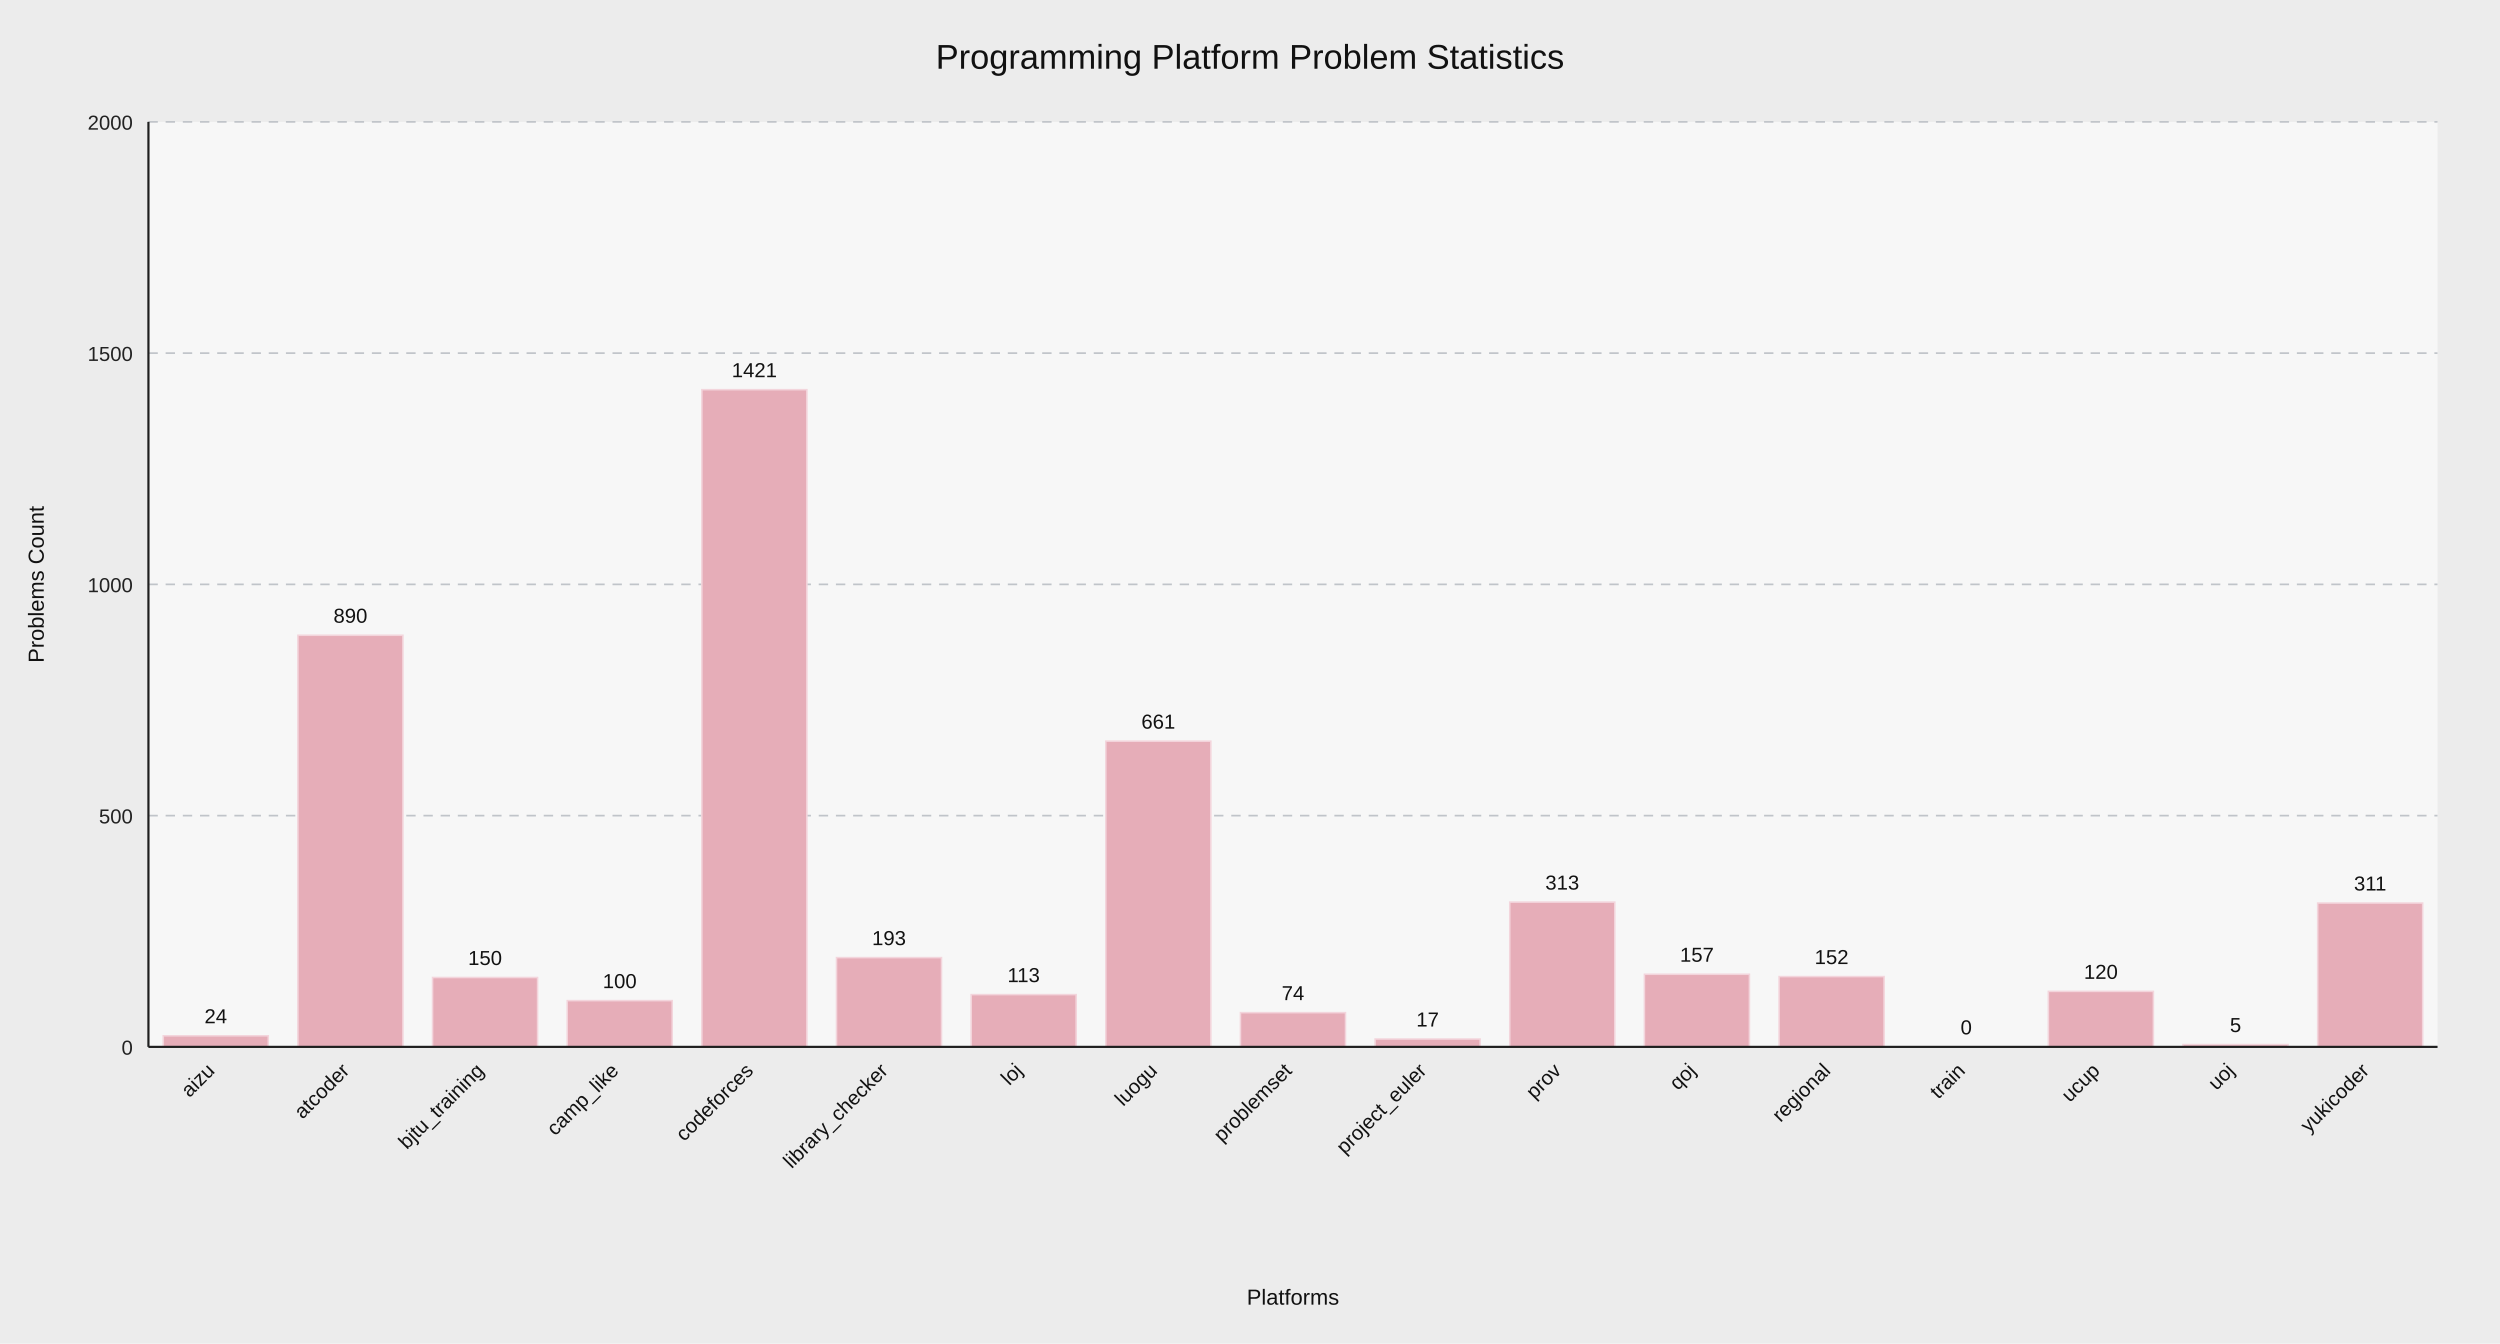
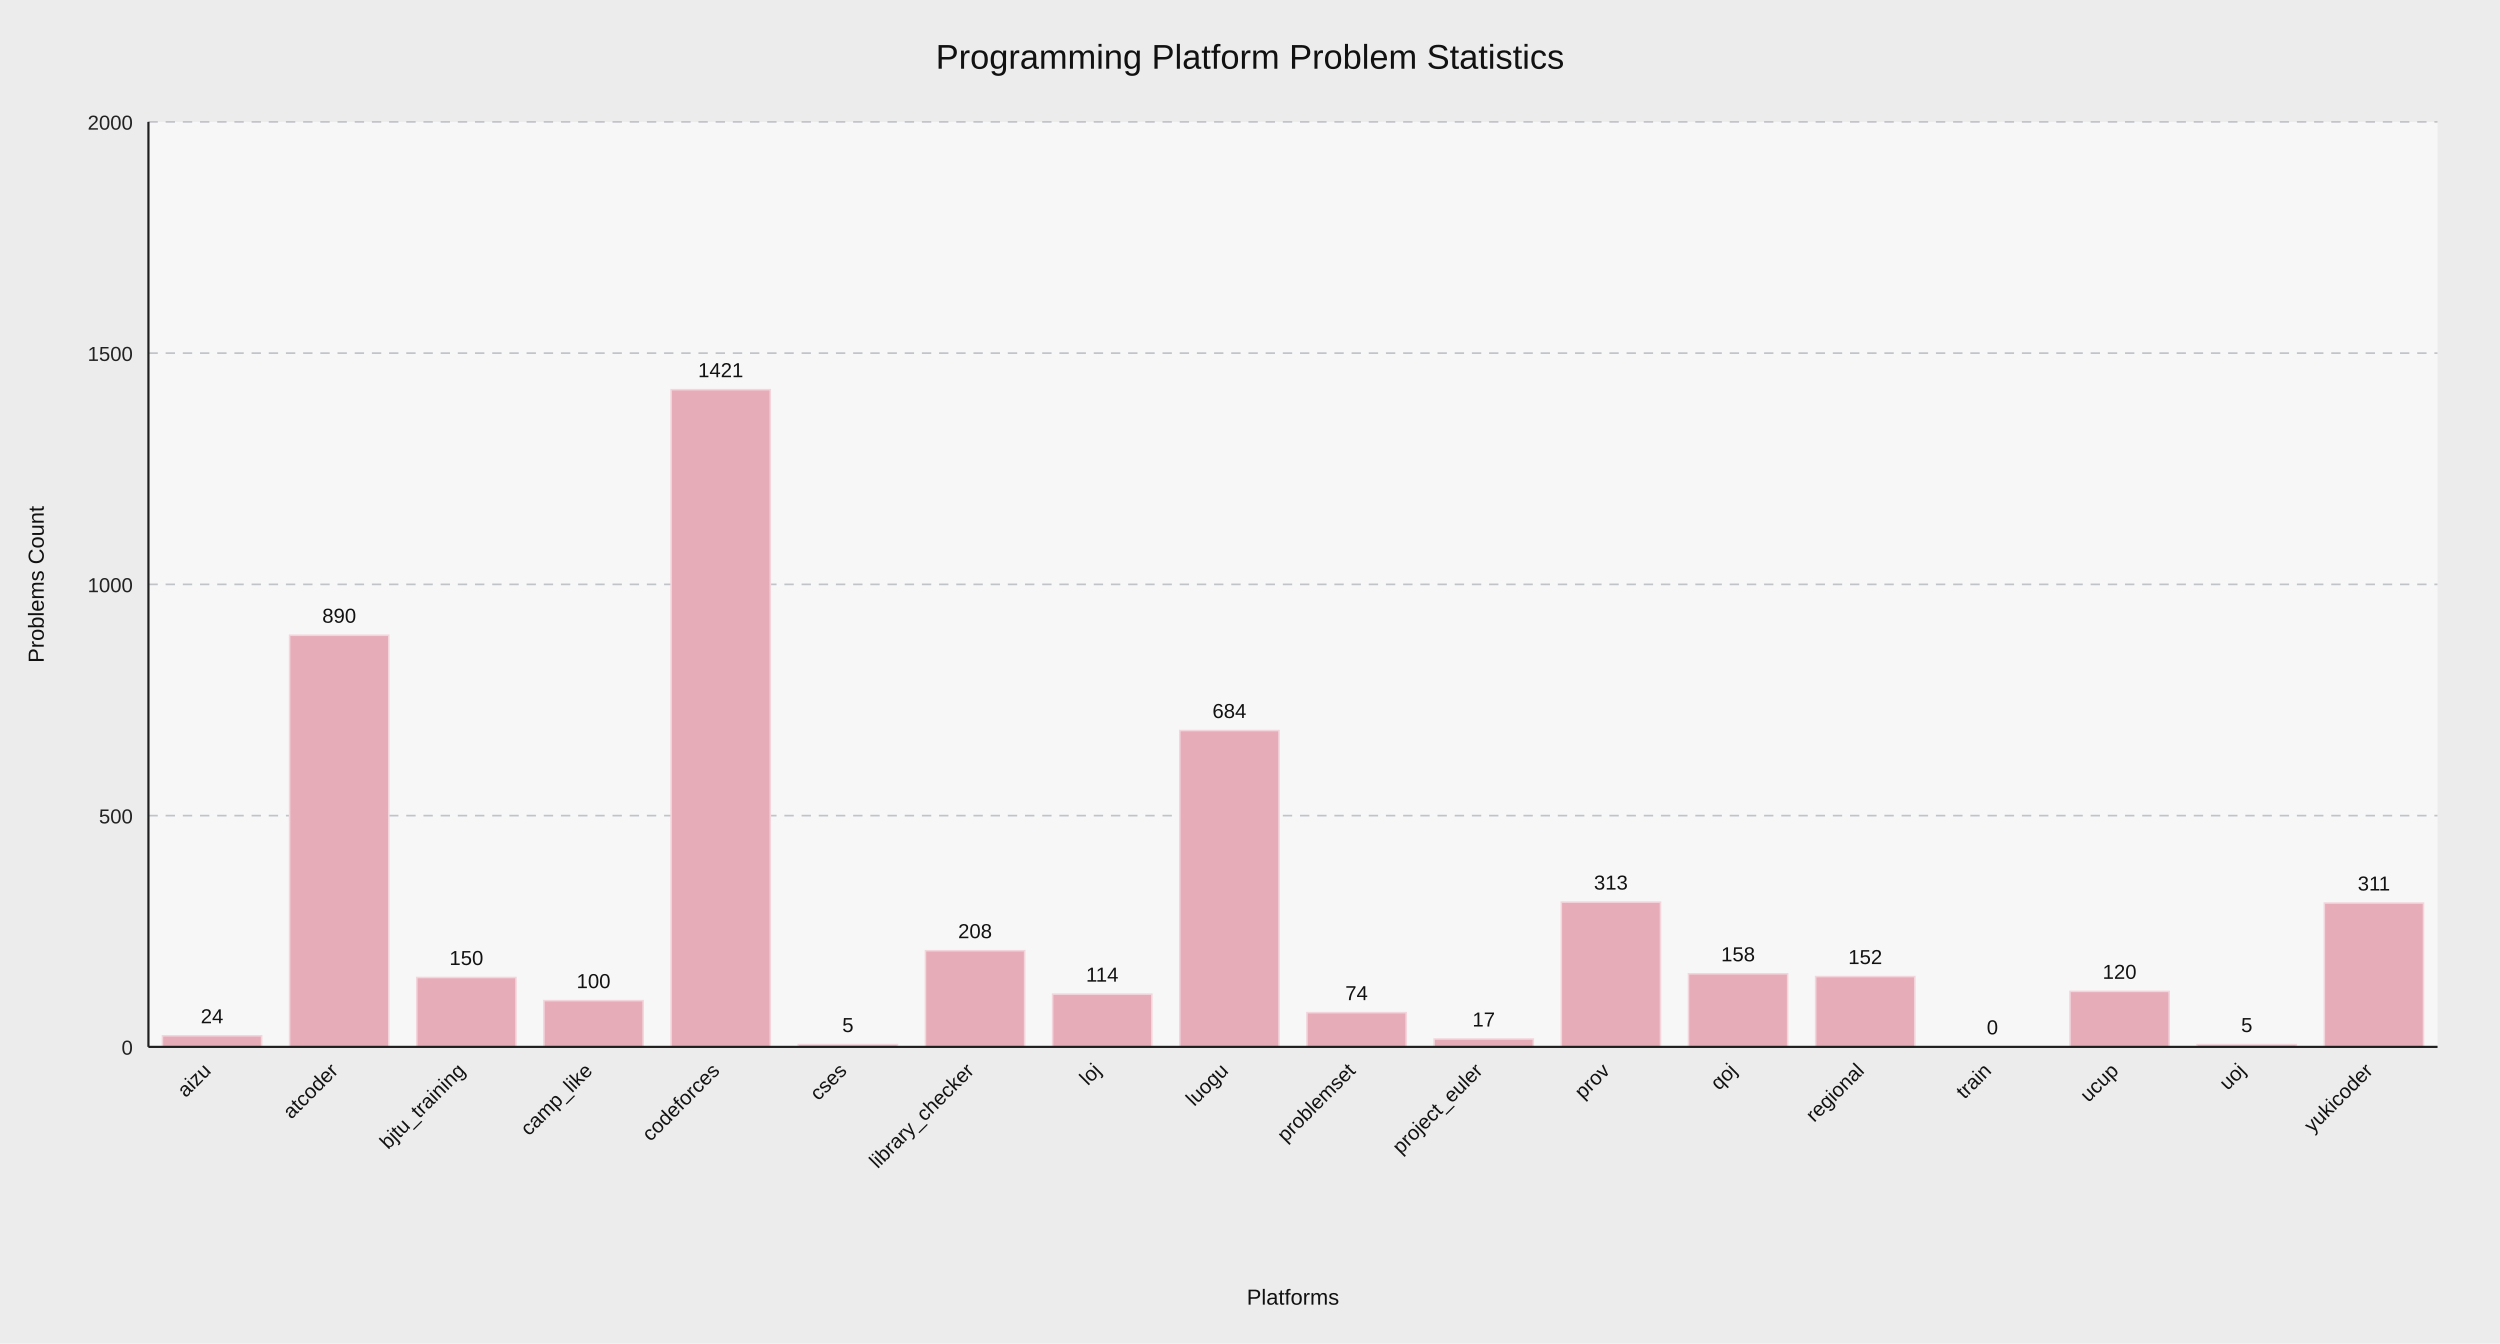
<svg xmlns="http://www.w3.org/2000/svg" width="1600" height="860" viewBox="0 0 1600 860">
  <rect x="0" y="0" width="1600" height="860" fill="#ececec" />
  <rect x="95" y="78" width="1465" height="592" fill="#f7f7f7" />
  <text x="800" y="44" text-anchor="middle" font-size="22" font-family="Segoe UI, Arial, sans-serif" fill="#111">Programming Platform Problem Statistics</text>
  <line x1="95" y1="670" x2="1560" y2="670" stroke="#c0c4c9" stroke-width="1.1" stroke-dasharray="6,5" />
  <text x="85" y="675" text-anchor="end" font-size="13" font-family="Segoe UI, Arial, sans-serif" fill="#222">0</text>
  <line x1="95" y1="522" x2="1560" y2="522" stroke="#c0c4c9" stroke-width="1.1" stroke-dasharray="6,5" />
  <text x="85" y="527" text-anchor="end" font-size="13" font-family="Segoe UI, Arial, sans-serif" fill="#222">500</text>
  <line x1="95" y1="374" x2="1560" y2="374" stroke="#c0c4c9" stroke-width="1.1" stroke-dasharray="6,5" />
  <text x="85" y="379" text-anchor="end" font-size="13" font-family="Segoe UI, Arial, sans-serif" fill="#222">1000</text>
  <line x1="95" y1="226" x2="1560" y2="226" stroke="#c0c4c9" stroke-width="1.1" stroke-dasharray="6,5" />
  <text x="85" y="231" text-anchor="end" font-size="13" font-family="Segoe UI, Arial, sans-serif" fill="#222">1500</text>
  <line x1="95" y1="78" x2="1560" y2="78" stroke="#c0c4c9" stroke-width="1.1" stroke-dasharray="6,5" />
  <text x="85" y="83" text-anchor="end" font-size="13" font-family="Segoe UI, Arial, sans-serif" fill="#222">2000</text>
-   <rect x="104.479" y="662.896" width="67.218" height="7.104" fill="#e6adb8" stroke="#f3d5dc" stroke-width="1" />
-   <text x="138.088" y="654.896" text-anchor="middle" font-size="13" font-family="Segoe UI, Arial, sans-serif" fill="#121212">24</text>
-   <g transform="translate(138.088,686) rotate(-45)">
+   <rect x="103.953" y="662.896" width="63.483" height="7.104" fill="#e6adb8" stroke="#f3d5dc" stroke-width="1" />
+   <text x="135.694" y="654.896" text-anchor="middle" font-size="13" font-family="Segoe UI, Arial, sans-serif" fill="#121212">24</text>
+   <g transform="translate(135.694,686) rotate(-45)">
    <text text-anchor="end" font-size="13" font-family="Segoe UI, Arial, sans-serif" fill="#121212">aizu</text>
  </g>
-   <rect x="190.656" y="406.56" width="67.218" height="263.44" fill="#e6adb8" stroke="#f3d5dc" stroke-width="1" />
-   <text x="224.265" y="398.56" text-anchor="middle" font-size="13" font-family="Segoe UI, Arial, sans-serif" fill="#121212">890</text>
-   <g transform="translate(224.265,686) rotate(-45)">
+   <rect x="185.342" y="406.56" width="63.483" height="263.44" fill="#e6adb8" stroke="#f3d5dc" stroke-width="1" />
+   <text x="217.083" y="398.56" text-anchor="middle" font-size="13" font-family="Segoe UI, Arial, sans-serif" fill="#121212">890</text>
+   <g transform="translate(217.083,686) rotate(-45)">
    <text text-anchor="end" font-size="13" font-family="Segoe UI, Arial, sans-serif" fill="#121212">atcoder</text>
  </g>
-   <rect x="276.832" y="625.6" width="67.218" height="44.4" fill="#e6adb8" stroke="#f3d5dc" stroke-width="1" />
-   <text x="310.441" y="617.6" text-anchor="middle" font-size="13" font-family="Segoe UI, Arial, sans-serif" fill="#121212">150</text>
-   <g transform="translate(310.441,686) rotate(-45)">
+   <rect x="266.731" y="625.6" width="63.483" height="44.4" fill="#e6adb8" stroke="#f3d5dc" stroke-width="1" />
+   <text x="298.472" y="617.6" text-anchor="middle" font-size="13" font-family="Segoe UI, Arial, sans-serif" fill="#121212">150</text>
+   <g transform="translate(298.472,686) rotate(-45)">
    <text text-anchor="end" font-size="13" font-family="Segoe UI, Arial, sans-serif" fill="#121212">bjtu_training</text>
  </g>
-   <rect x="363.009" y="640.4" width="67.218" height="29.6" fill="#e6adb8" stroke="#f3d5dc" stroke-width="1" />
-   <text x="396.618" y="632.4" text-anchor="middle" font-size="13" font-family="Segoe UI, Arial, sans-serif" fill="#121212">100</text>
-   <g transform="translate(396.618,686) rotate(-45)">
+   <rect x="348.119" y="640.4" width="63.483" height="29.6" fill="#e6adb8" stroke="#f3d5dc" stroke-width="1" />
+   <text x="379.861" y="632.4" text-anchor="middle" font-size="13" font-family="Segoe UI, Arial, sans-serif" fill="#121212">100</text>
+   <g transform="translate(379.861,686) rotate(-45)">
    <text text-anchor="end" font-size="13" font-family="Segoe UI, Arial, sans-serif" fill="#121212">camp_like</text>
  </g>
-   <rect x="449.185" y="249.384" width="67.218" height="420.616" fill="#e6adb8" stroke="#f3d5dc" stroke-width="1" />
-   <text x="482.794" y="241.384" text-anchor="middle" font-size="13" font-family="Segoe UI, Arial, sans-serif" fill="#121212">1421</text>
-   <g transform="translate(482.794,686) rotate(-45)">
+   <rect x="429.508" y="249.384" width="63.483" height="420.616" fill="#e6adb8" stroke="#f3d5dc" stroke-width="1" />
+   <text x="461.25" y="241.384" text-anchor="middle" font-size="13" font-family="Segoe UI, Arial, sans-serif" fill="#121212">1421</text>
+   <g transform="translate(461.25,686) rotate(-45)">
    <text text-anchor="end" font-size="13" font-family="Segoe UI, Arial, sans-serif" fill="#121212">codeforces</text>
  </g>
-   <rect x="535.362" y="612.872" width="67.218" height="57.128" fill="#e6adb8" stroke="#f3d5dc" stroke-width="1" />
-   <text x="568.971" y="604.872" text-anchor="middle" font-size="13" font-family="Segoe UI, Arial, sans-serif" fill="#121212">193</text>
-   <g transform="translate(568.971,686) rotate(-45)">
+   <rect x="510.897" y="668.52" width="63.483" height="1.48" fill="#e6adb8" stroke="#f3d5dc" stroke-width="1" />
+   <text x="542.639" y="660.52" text-anchor="middle" font-size="13" font-family="Segoe UI, Arial, sans-serif" fill="#121212">5</text>
+   <g transform="translate(542.639,686) rotate(-45)">
+     <text text-anchor="end" font-size="13" font-family="Segoe UI, Arial, sans-serif" fill="#121212">cses</text>
+   </g>
+   <rect x="592.286" y="608.432" width="63.483" height="61.568" fill="#e6adb8" stroke="#f3d5dc" stroke-width="1" />
+   <text x="624.028" y="600.432" text-anchor="middle" font-size="13" font-family="Segoe UI, Arial, sans-serif" fill="#121212">208</text>
+   <g transform="translate(624.028,686) rotate(-45)">
    <text text-anchor="end" font-size="13" font-family="Segoe UI, Arial, sans-serif" fill="#121212">library_checker</text>
  </g>
-   <rect x="621.538" y="636.552" width="67.218" height="33.448" fill="#e6adb8" stroke="#f3d5dc" stroke-width="1" />
-   <text x="655.147" y="628.552" text-anchor="middle" font-size="13" font-family="Segoe UI, Arial, sans-serif" fill="#121212">113</text>
-   <g transform="translate(655.147,686) rotate(-45)">
+   <rect x="673.675" y="636.256" width="63.483" height="33.744" fill="#e6adb8" stroke="#f3d5dc" stroke-width="1" />
+   <text x="705.417" y="628.256" text-anchor="middle" font-size="13" font-family="Segoe UI, Arial, sans-serif" fill="#121212">114</text>
+   <g transform="translate(705.417,686) rotate(-45)">
    <text text-anchor="end" font-size="13" font-family="Segoe UI, Arial, sans-serif" fill="#121212">loj</text>
  </g>
-   <rect x="707.715" y="474.344" width="67.218" height="195.656" fill="#e6adb8" stroke="#f3d5dc" stroke-width="1" />
-   <text x="741.324" y="466.344" text-anchor="middle" font-size="13" font-family="Segoe UI, Arial, sans-serif" fill="#121212">661</text>
-   <g transform="translate(741.324,686) rotate(-45)">
+   <rect x="755.064" y="467.536" width="63.483" height="202.464" fill="#e6adb8" stroke="#f3d5dc" stroke-width="1" />
+   <text x="786.806" y="459.536" text-anchor="middle" font-size="13" font-family="Segoe UI, Arial, sans-serif" fill="#121212">684</text>
+   <g transform="translate(786.806,686) rotate(-45)">
    <text text-anchor="end" font-size="13" font-family="Segoe UI, Arial, sans-serif" fill="#121212">luogu</text>
  </g>
-   <rect x="793.891" y="648.096" width="67.218" height="21.904" fill="#e6adb8" stroke="#f3d5dc" stroke-width="1" />
-   <text x="827.5" y="640.096" text-anchor="middle" font-size="13" font-family="Segoe UI, Arial, sans-serif" fill="#121212">74</text>
-   <g transform="translate(827.5,686) rotate(-45)">
+   <rect x="836.453" y="648.096" width="63.483" height="21.904" fill="#e6adb8" stroke="#f3d5dc" stroke-width="1" />
+   <text x="868.194" y="640.096" text-anchor="middle" font-size="13" font-family="Segoe UI, Arial, sans-serif" fill="#121212">74</text>
+   <g transform="translate(868.194,686) rotate(-45)">
    <text text-anchor="end" font-size="13" font-family="Segoe UI, Arial, sans-serif" fill="#121212">problemset</text>
  </g>
-   <rect x="880.068" y="664.968" width="67.218" height="5.032" fill="#e6adb8" stroke="#f3d5dc" stroke-width="1" />
-   <text x="913.676" y="656.968" text-anchor="middle" font-size="13" font-family="Segoe UI, Arial, sans-serif" fill="#121212">17</text>
-   <g transform="translate(913.676,686) rotate(-45)">
+   <rect x="917.842" y="664.968" width="63.483" height="5.032" fill="#e6adb8" stroke="#f3d5dc" stroke-width="1" />
+   <text x="949.583" y="656.968" text-anchor="middle" font-size="13" font-family="Segoe UI, Arial, sans-serif" fill="#121212">17</text>
+   <g transform="translate(949.583,686) rotate(-45)">
    <text text-anchor="end" font-size="13" font-family="Segoe UI, Arial, sans-serif" fill="#121212">project_euler</text>
  </g>
-   <rect x="966.244" y="577.352" width="67.218" height="92.648" fill="#e6adb8" stroke="#f3d5dc" stroke-width="1" />
-   <text x="999.853" y="569.352" text-anchor="middle" font-size="13" font-family="Segoe UI, Arial, sans-serif" fill="#121212">313</text>
-   <g transform="translate(999.853,686) rotate(-45)">
+   <rect x="999.231" y="577.352" width="63.483" height="92.648" fill="#e6adb8" stroke="#f3d5dc" stroke-width="1" />
+   <text x="1030.97" y="569.352" text-anchor="middle" font-size="13" font-family="Segoe UI, Arial, sans-serif" fill="#121212">313</text>
+   <g transform="translate(1030.97,686) rotate(-45)">
    <text text-anchor="end" font-size="13" font-family="Segoe UI, Arial, sans-serif" fill="#121212">prov</text>
  </g>
-   <rect x="1052.42" y="623.528" width="67.218" height="46.472" fill="#e6adb8" stroke="#f3d5dc" stroke-width="1" />
-   <text x="1086.03" y="615.528" text-anchor="middle" font-size="13" font-family="Segoe UI, Arial, sans-serif" fill="#121212">157</text>
-   <g transform="translate(1086.03,686) rotate(-45)">
+   <rect x="1080.62" y="623.232" width="63.483" height="46.768" fill="#e6adb8" stroke="#f3d5dc" stroke-width="1" />
+   <text x="1112.36" y="615.232" text-anchor="middle" font-size="13" font-family="Segoe UI, Arial, sans-serif" fill="#121212">158</text>
+   <g transform="translate(1112.36,686) rotate(-45)">
    <text text-anchor="end" font-size="13" font-family="Segoe UI, Arial, sans-serif" fill="#121212">qoj</text>
  </g>
-   <rect x="1138.6" y="625.008" width="67.218" height="44.992" fill="#e6adb8" stroke="#f3d5dc" stroke-width="1" />
-   <text x="1172.21" y="617.008" text-anchor="middle" font-size="13" font-family="Segoe UI, Arial, sans-serif" fill="#121212">152</text>
-   <g transform="translate(1172.21,686) rotate(-45)">
+   <rect x="1162.01" y="625.008" width="63.483" height="44.992" fill="#e6adb8" stroke="#f3d5dc" stroke-width="1" />
+   <text x="1193.75" y="617.008" text-anchor="middle" font-size="13" font-family="Segoe UI, Arial, sans-serif" fill="#121212">152</text>
+   <g transform="translate(1193.75,686) rotate(-45)">
    <text text-anchor="end" font-size="13" font-family="Segoe UI, Arial, sans-serif" fill="#121212">regional</text>
  </g>
-   <rect x="1224.77" y="670" width="67.218" height="0" fill="#e6adb8" stroke="#f3d5dc" stroke-width="1" />
-   <text x="1258.38" y="662" text-anchor="middle" font-size="13" font-family="Segoe UI, Arial, sans-serif" fill="#121212">0</text>
-   <g transform="translate(1258.38,686) rotate(-45)">
+   <rect x="1243.4" y="670" width="63.483" height="0" fill="#e6adb8" stroke="#f3d5dc" stroke-width="1" />
+   <text x="1275.14" y="662" text-anchor="middle" font-size="13" font-family="Segoe UI, Arial, sans-serif" fill="#121212">0</text>
+   <g transform="translate(1275.14,686) rotate(-45)">
    <text text-anchor="end" font-size="13" font-family="Segoe UI, Arial, sans-serif" fill="#121212">train</text>
  </g>
-   <rect x="1310.95" y="634.48" width="67.218" height="35.52" fill="#e6adb8" stroke="#f3d5dc" stroke-width="1" />
-   <text x="1344.56" y="626.48" text-anchor="middle" font-size="13" font-family="Segoe UI, Arial, sans-serif" fill="#121212">120</text>
-   <g transform="translate(1344.56,686) rotate(-45)">
+   <rect x="1324.79" y="634.48" width="63.483" height="35.52" fill="#e6adb8" stroke="#f3d5dc" stroke-width="1" />
+   <text x="1356.53" y="626.48" text-anchor="middle" font-size="13" font-family="Segoe UI, Arial, sans-serif" fill="#121212">120</text>
+   <g transform="translate(1356.53,686) rotate(-45)">
    <text text-anchor="end" font-size="13" font-family="Segoe UI, Arial, sans-serif" fill="#121212">ucup</text>
  </g>
-   <rect x="1397.13" y="668.52" width="67.218" height="1.48" fill="#e6adb8" stroke="#f3d5dc" stroke-width="1" />
-   <text x="1430.74" y="660.52" text-anchor="middle" font-size="13" font-family="Segoe UI, Arial, sans-serif" fill="#121212">5</text>
-   <g transform="translate(1430.74,686) rotate(-45)">
+   <rect x="1406.17" y="668.52" width="63.483" height="1.48" fill="#e6adb8" stroke="#f3d5dc" stroke-width="1" />
+   <text x="1437.92" y="660.52" text-anchor="middle" font-size="13" font-family="Segoe UI, Arial, sans-serif" fill="#121212">5</text>
+   <g transform="translate(1437.92,686) rotate(-45)">
    <text text-anchor="end" font-size="13" font-family="Segoe UI, Arial, sans-serif" fill="#121212">uoj</text>
  </g>
-   <rect x="1483.3" y="577.944" width="67.218" height="92.056" fill="#e6adb8" stroke="#f3d5dc" stroke-width="1" />
-   <text x="1516.91" y="569.944" text-anchor="middle" font-size="13" font-family="Segoe UI, Arial, sans-serif" fill="#121212">311</text>
-   <g transform="translate(1516.91,686) rotate(-45)">
+   <rect x="1487.56" y="577.944" width="63.483" height="92.056" fill="#e6adb8" stroke="#f3d5dc" stroke-width="1" />
+   <text x="1519.31" y="569.944" text-anchor="middle" font-size="13" font-family="Segoe UI, Arial, sans-serif" fill="#121212">311</text>
+   <g transform="translate(1519.31,686) rotate(-45)">
    <text text-anchor="end" font-size="13" font-family="Segoe UI, Arial, sans-serif" fill="#121212">yukicoder</text>
  </g>
  <line x1="95" y1="78" x2="95" y2="670" stroke="#1f1f1f" stroke-width="1.4" />
  <line x1="95" y1="670" x2="1560" y2="670" stroke="#1f1f1f" stroke-width="1.4" />
  <text x="827.5" y="835" text-anchor="middle" font-size="14" font-family="Segoe UI, Arial, sans-serif" fill="#111">Platforms</text>
  <g transform="translate(28,374) rotate(-90)">
    <text text-anchor="middle" font-size="14" font-family="Segoe UI, Arial, sans-serif" fill="#111">Problems Count</text>
  </g>
</svg>
